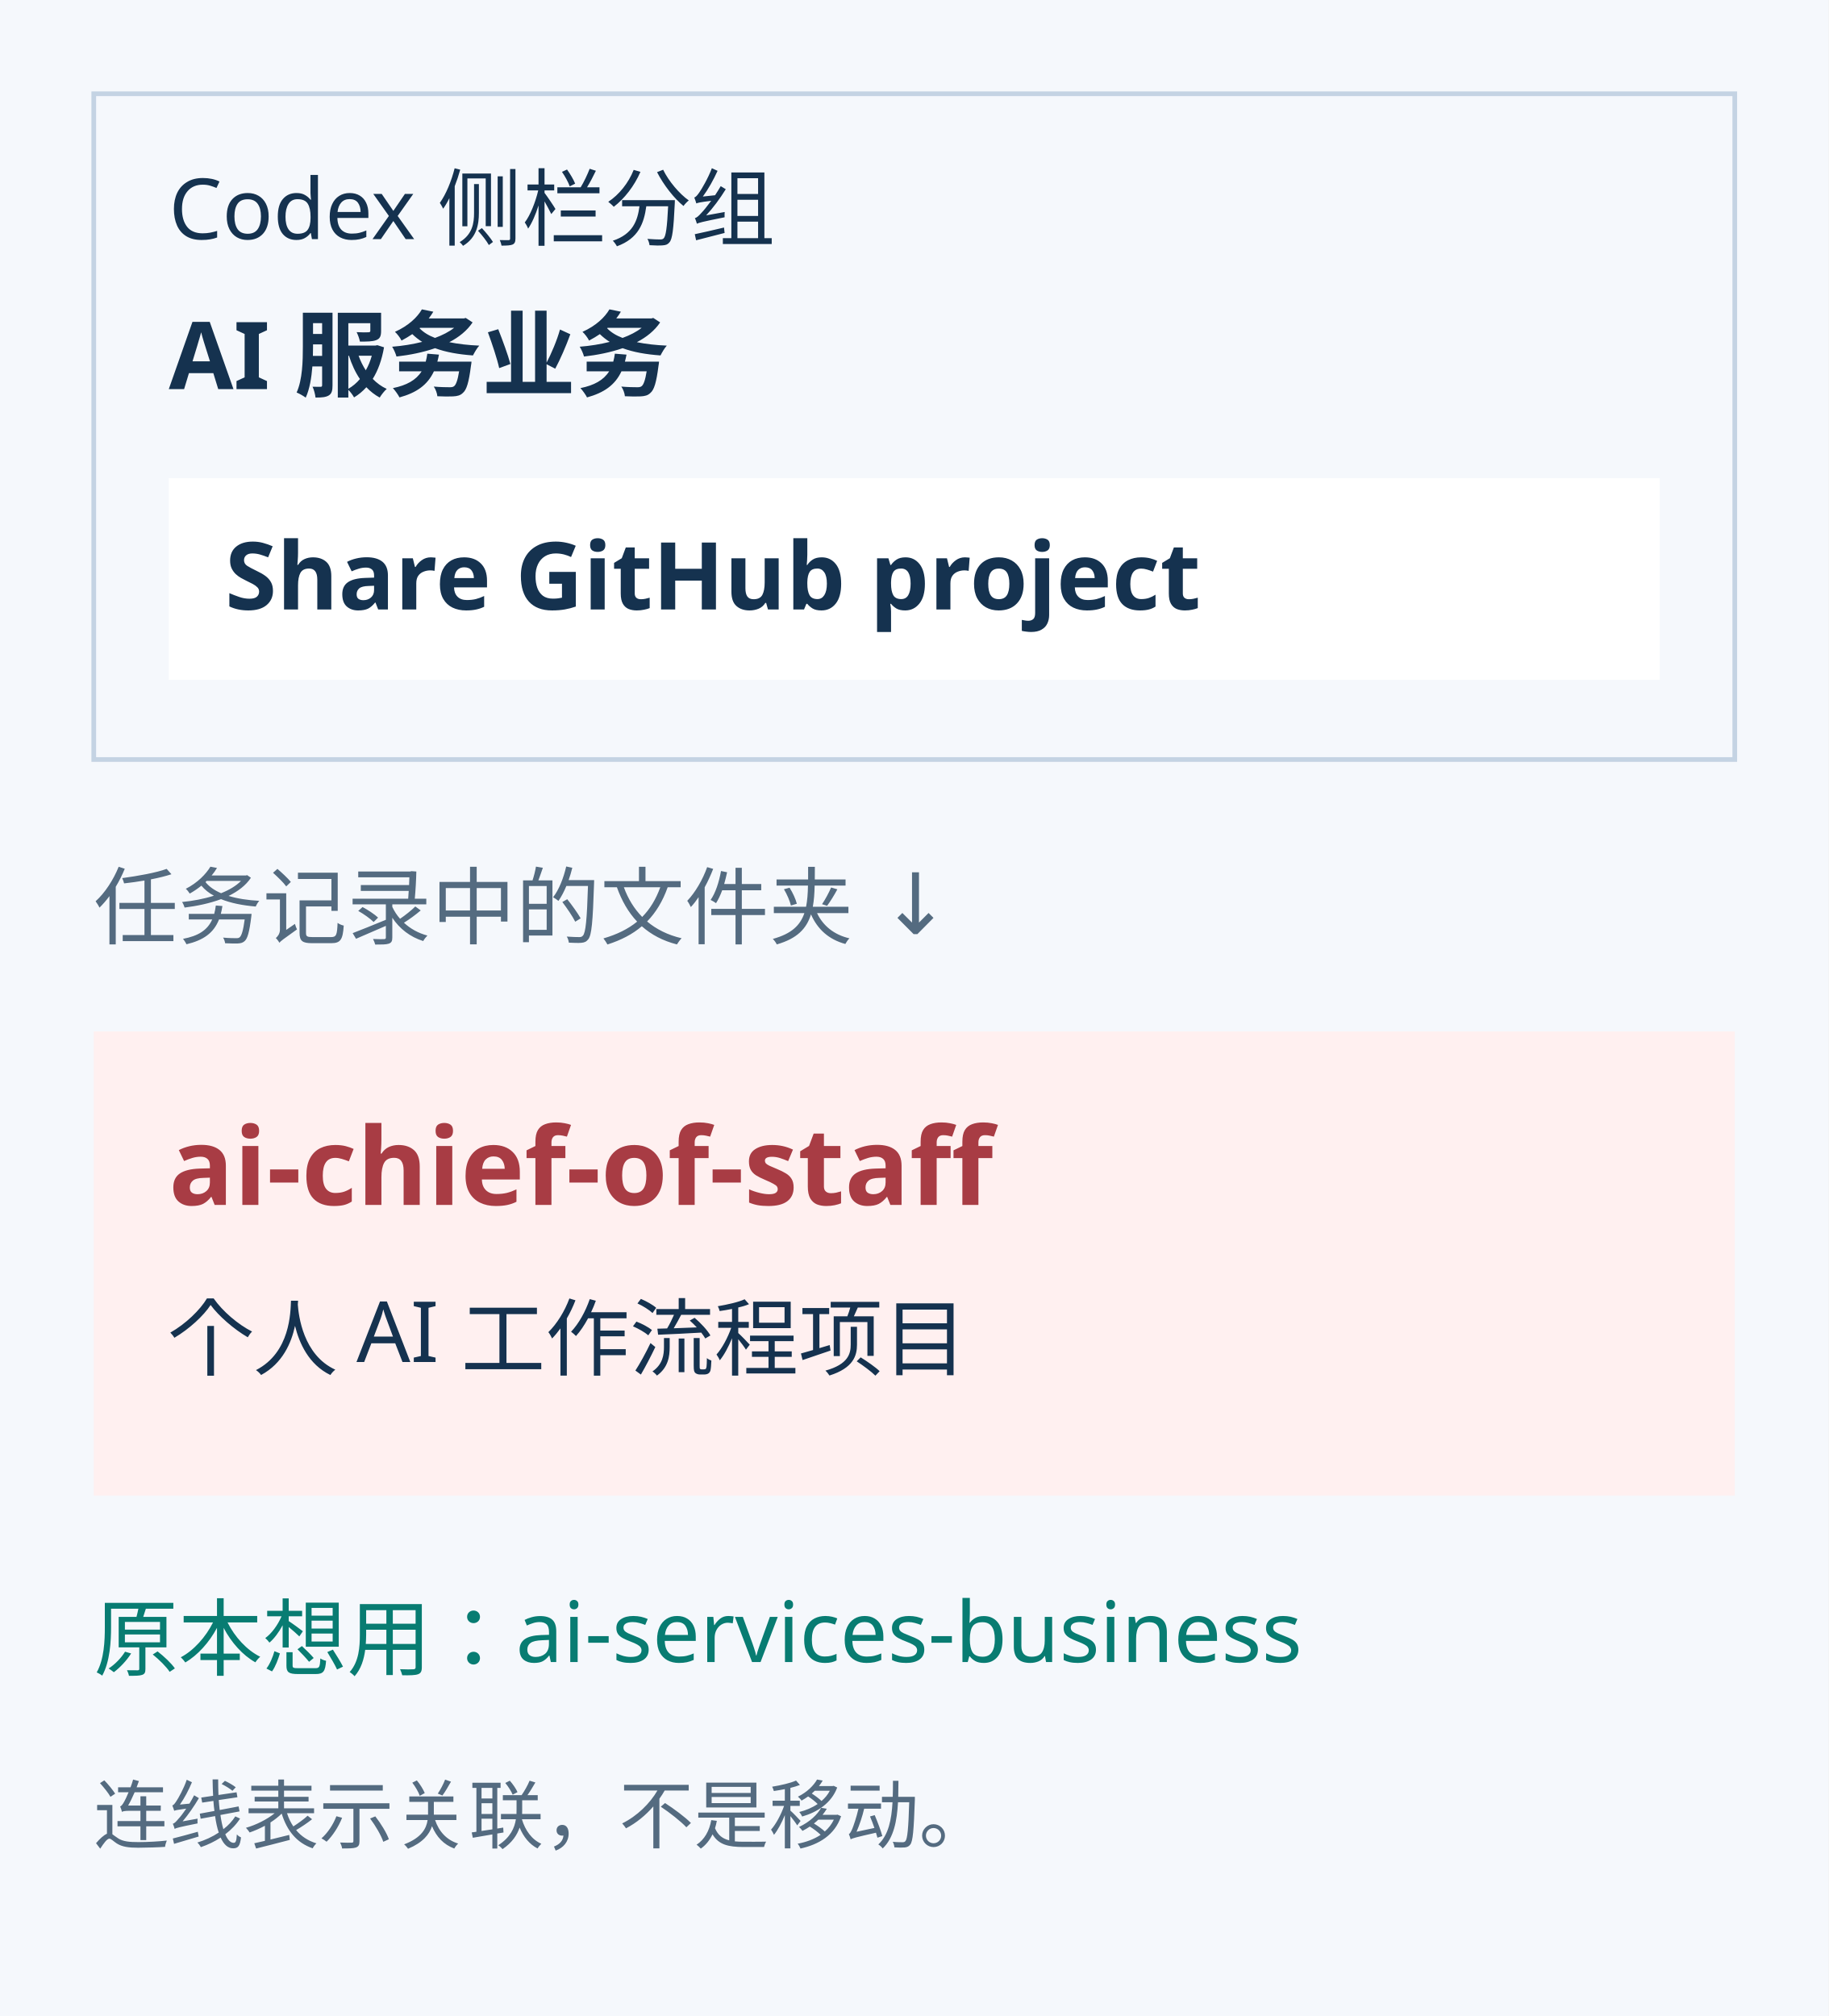
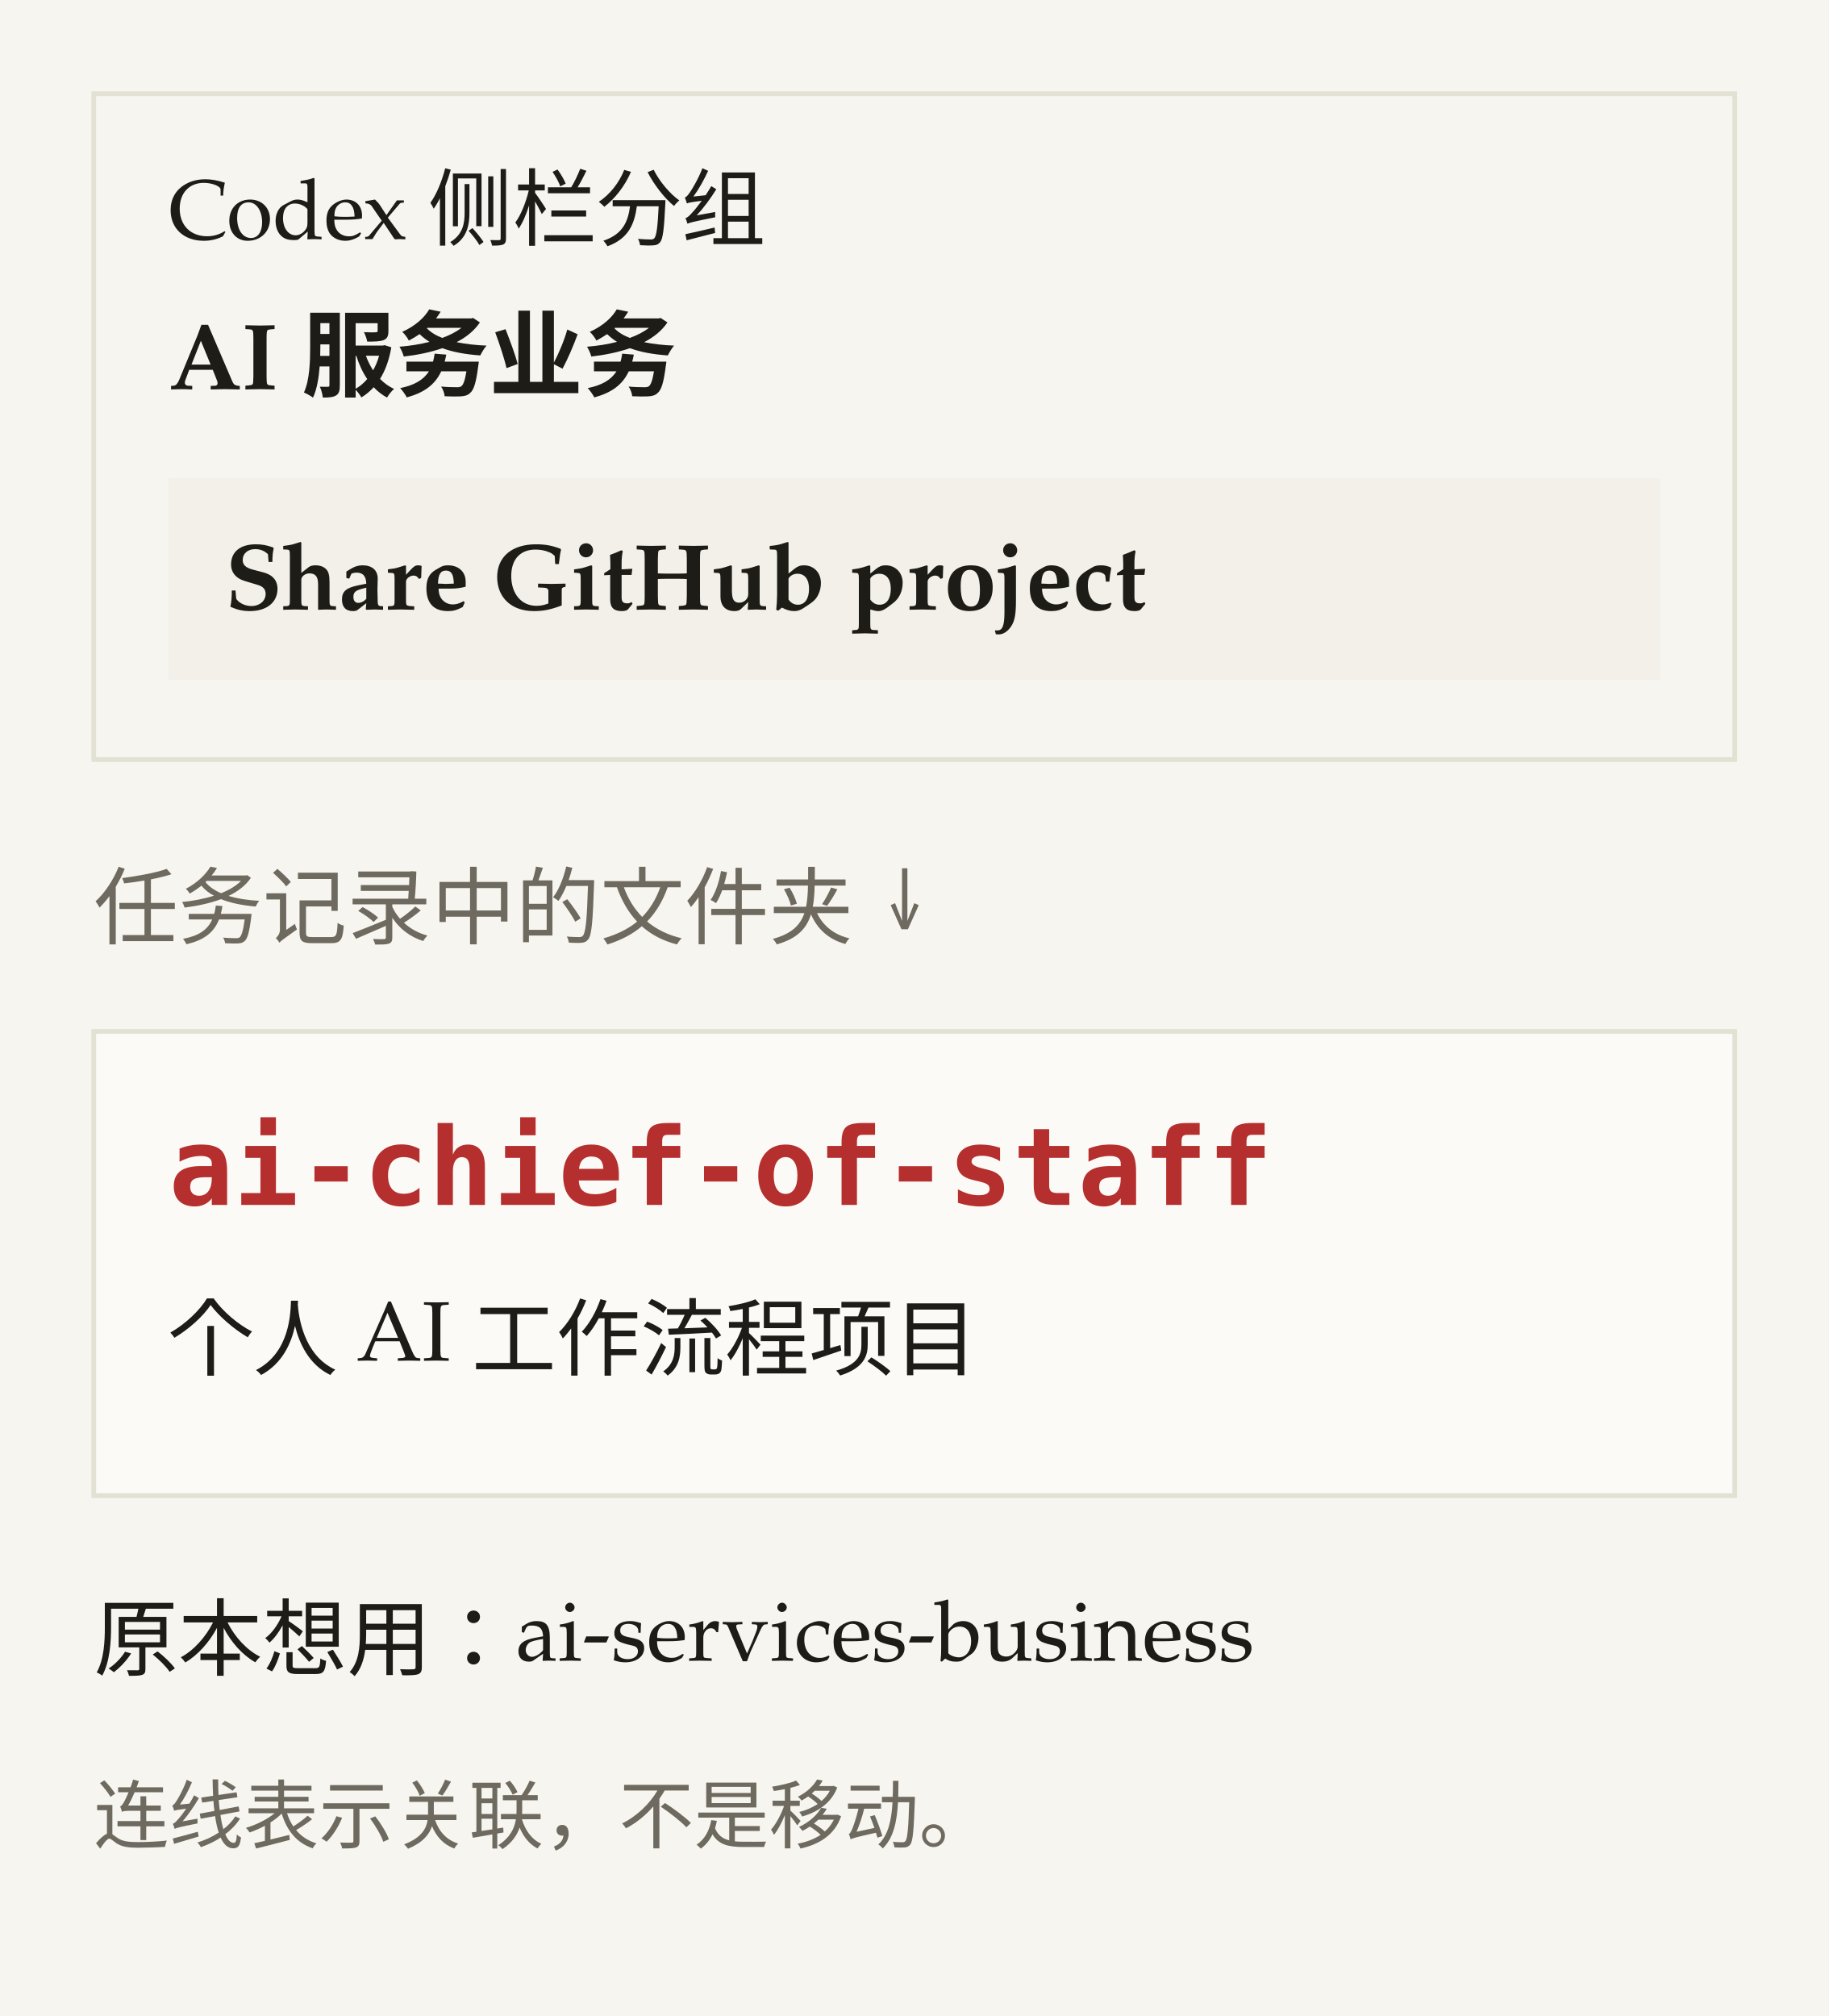
<svg xmlns="http://www.w3.org/2000/svg" viewBox="0 0 390 430" role="img">
-   <rect width="390" height="430" fill="#f5f8fc" />
-   <g font-family="Avenir Next, PingFang SC, sans-serif">
-     <rect x="20" y="20" width="350" height="142" fill="none" stroke="#c4d3e3" />
-     <text x="36" y="51" font-size="18" fill="#15324f" font-weight="400">Codex 侧栏分组</text>
-     <text x="36" y="83" font-size="20" fill="#15324f" font-weight="600">AI 服务业务</text>
-     <rect x="36" y="102" width="318" height="43" fill="white" />
-     <text x="48" y="130" font-size="20" fill="#15324f" font-weight="600">Share GitHub project</text>
-     <text x="20" y="200" font-size="18" fill="#546b80" font-weight="400">任务记录中的文件夹 ↓</text>
-     <rect x="20" y="220" width="350" height="99" fill="#fff0f0" />
-     <text x="36" y="257" font-size="23" fill="#a83c44" font-weight="600">ai-chief-of-staff</text>
-     <text x="36" y="292" font-size="18" fill="#15324f" font-weight="400">个人 AI 工作流程项目</text>
-     <text x="20" y="356" font-size="18" fill="#087c72" font-weight="400">原本想用：ai-services-business</text>
-     <text x="20" y="393" font-size="16" fill="#546b80" font-weight="400">连线表示关联，不是移动。</text>
+   <rect width="390" height="430" fill="#f7f5ef" />
+   <g font-family="Charter, Iowan Old Style, Palatino, Georgia, Songti SC, Noto Serif SC, serif">
+     <rect x="20" y="20" width="350" height="142" fill="none" stroke="#e3e0d4" />
+     <text x="36" y="51" font-size="18" fill="#1e1c17" font-weight="400">Codex 侧栏分组</text>
+     <text x="36" y="83" font-size="20" fill="#1e1c17" font-weight="600">AI 服务业务</text>
+     <rect x="36" y="102" width="318" height="43" fill="#f2f0e8" />
+     <text x="48" y="130" font-size="20" fill="#1e1c17" font-weight="600">Share GitHub project</text>
+     <text x="20" y="200" font-size="18" fill="#6e6a60" font-weight="400">任务记录中的文件夹 ↓</text>
+     <rect x="20" y="220" width="350" height="99" fill="#fbfaf6" stroke="#e3e0d4" />
+     <text x="36" y="257" font-size="23" fill="#b52f2e" font-weight="600" font-family="ui-monospace, SFMono-Regular, Menlo, monospace">ai-chief-of-staff</text>
+     <text x="36" y="292" font-size="18" fill="#1e1c17" font-weight="400">个人 AI 工作流程项目</text>
+     <text x="20" y="356" font-size="18" fill="#1e1c17" font-weight="400">原本想用：ai-services-business</text>
+     <text x="20" y="393" font-size="16" fill="#6e6a60" font-weight="400">连线表示关联，不是移动。</text>
  </g>
</svg>
